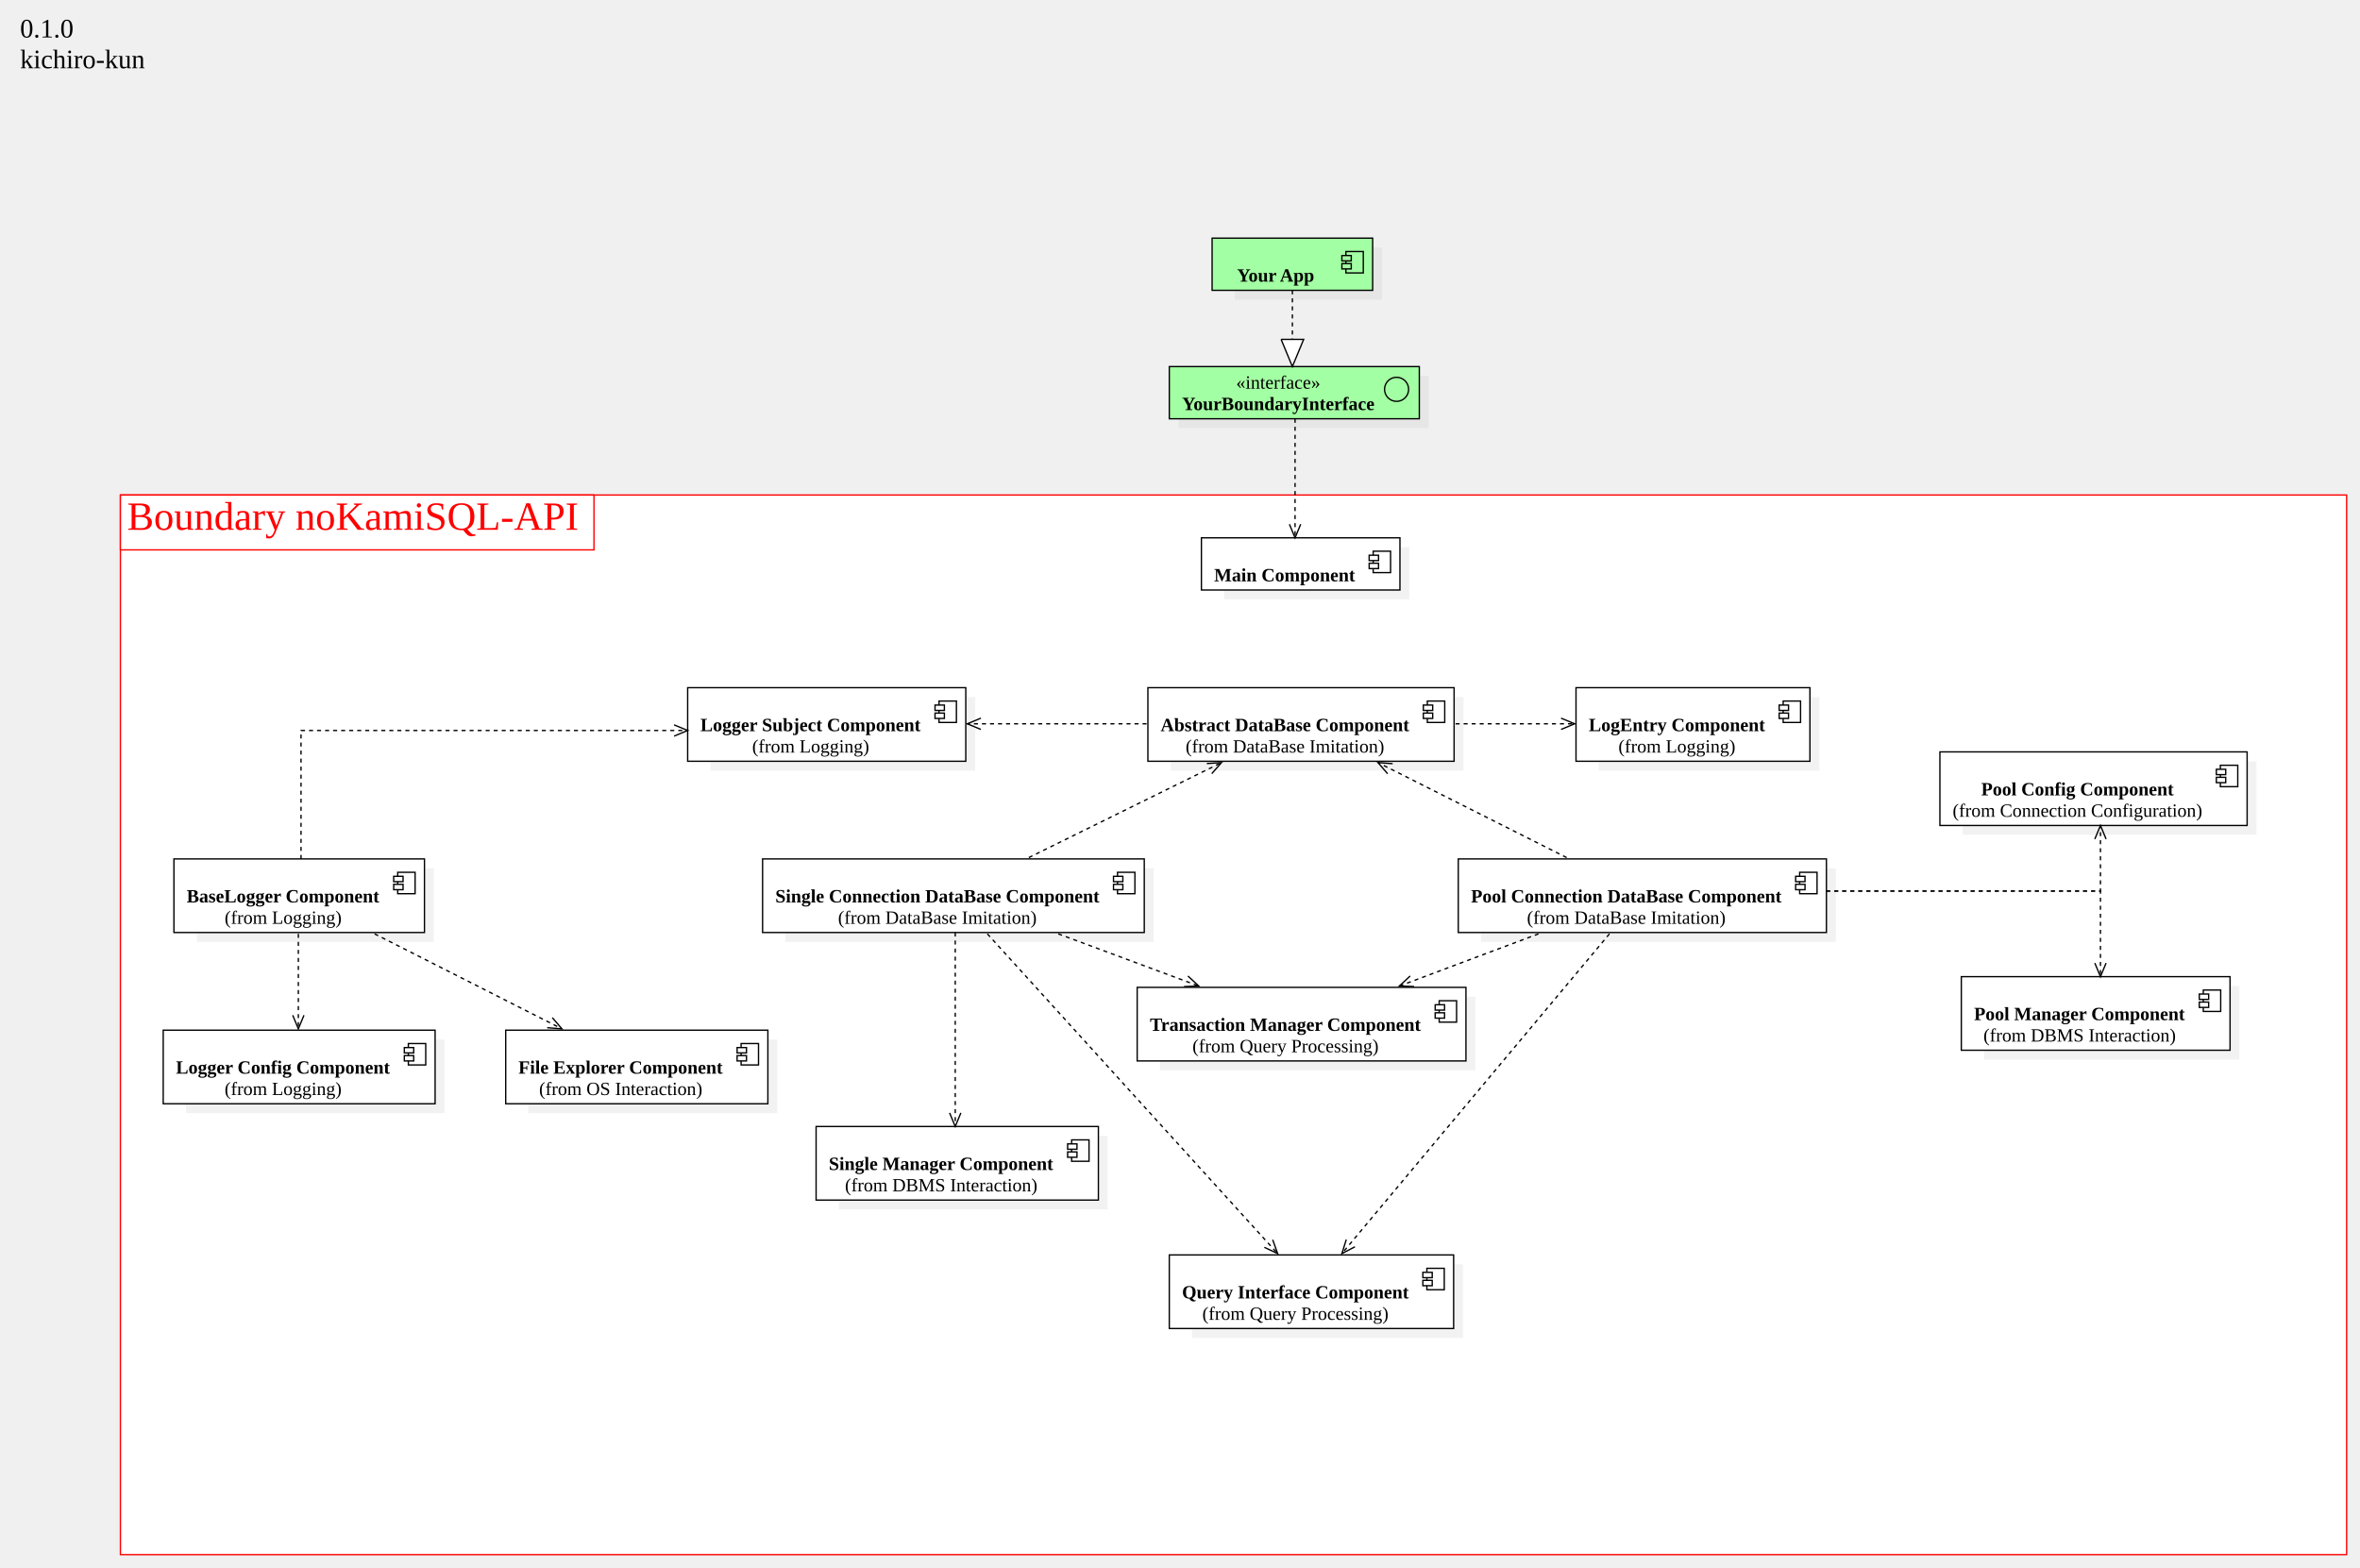
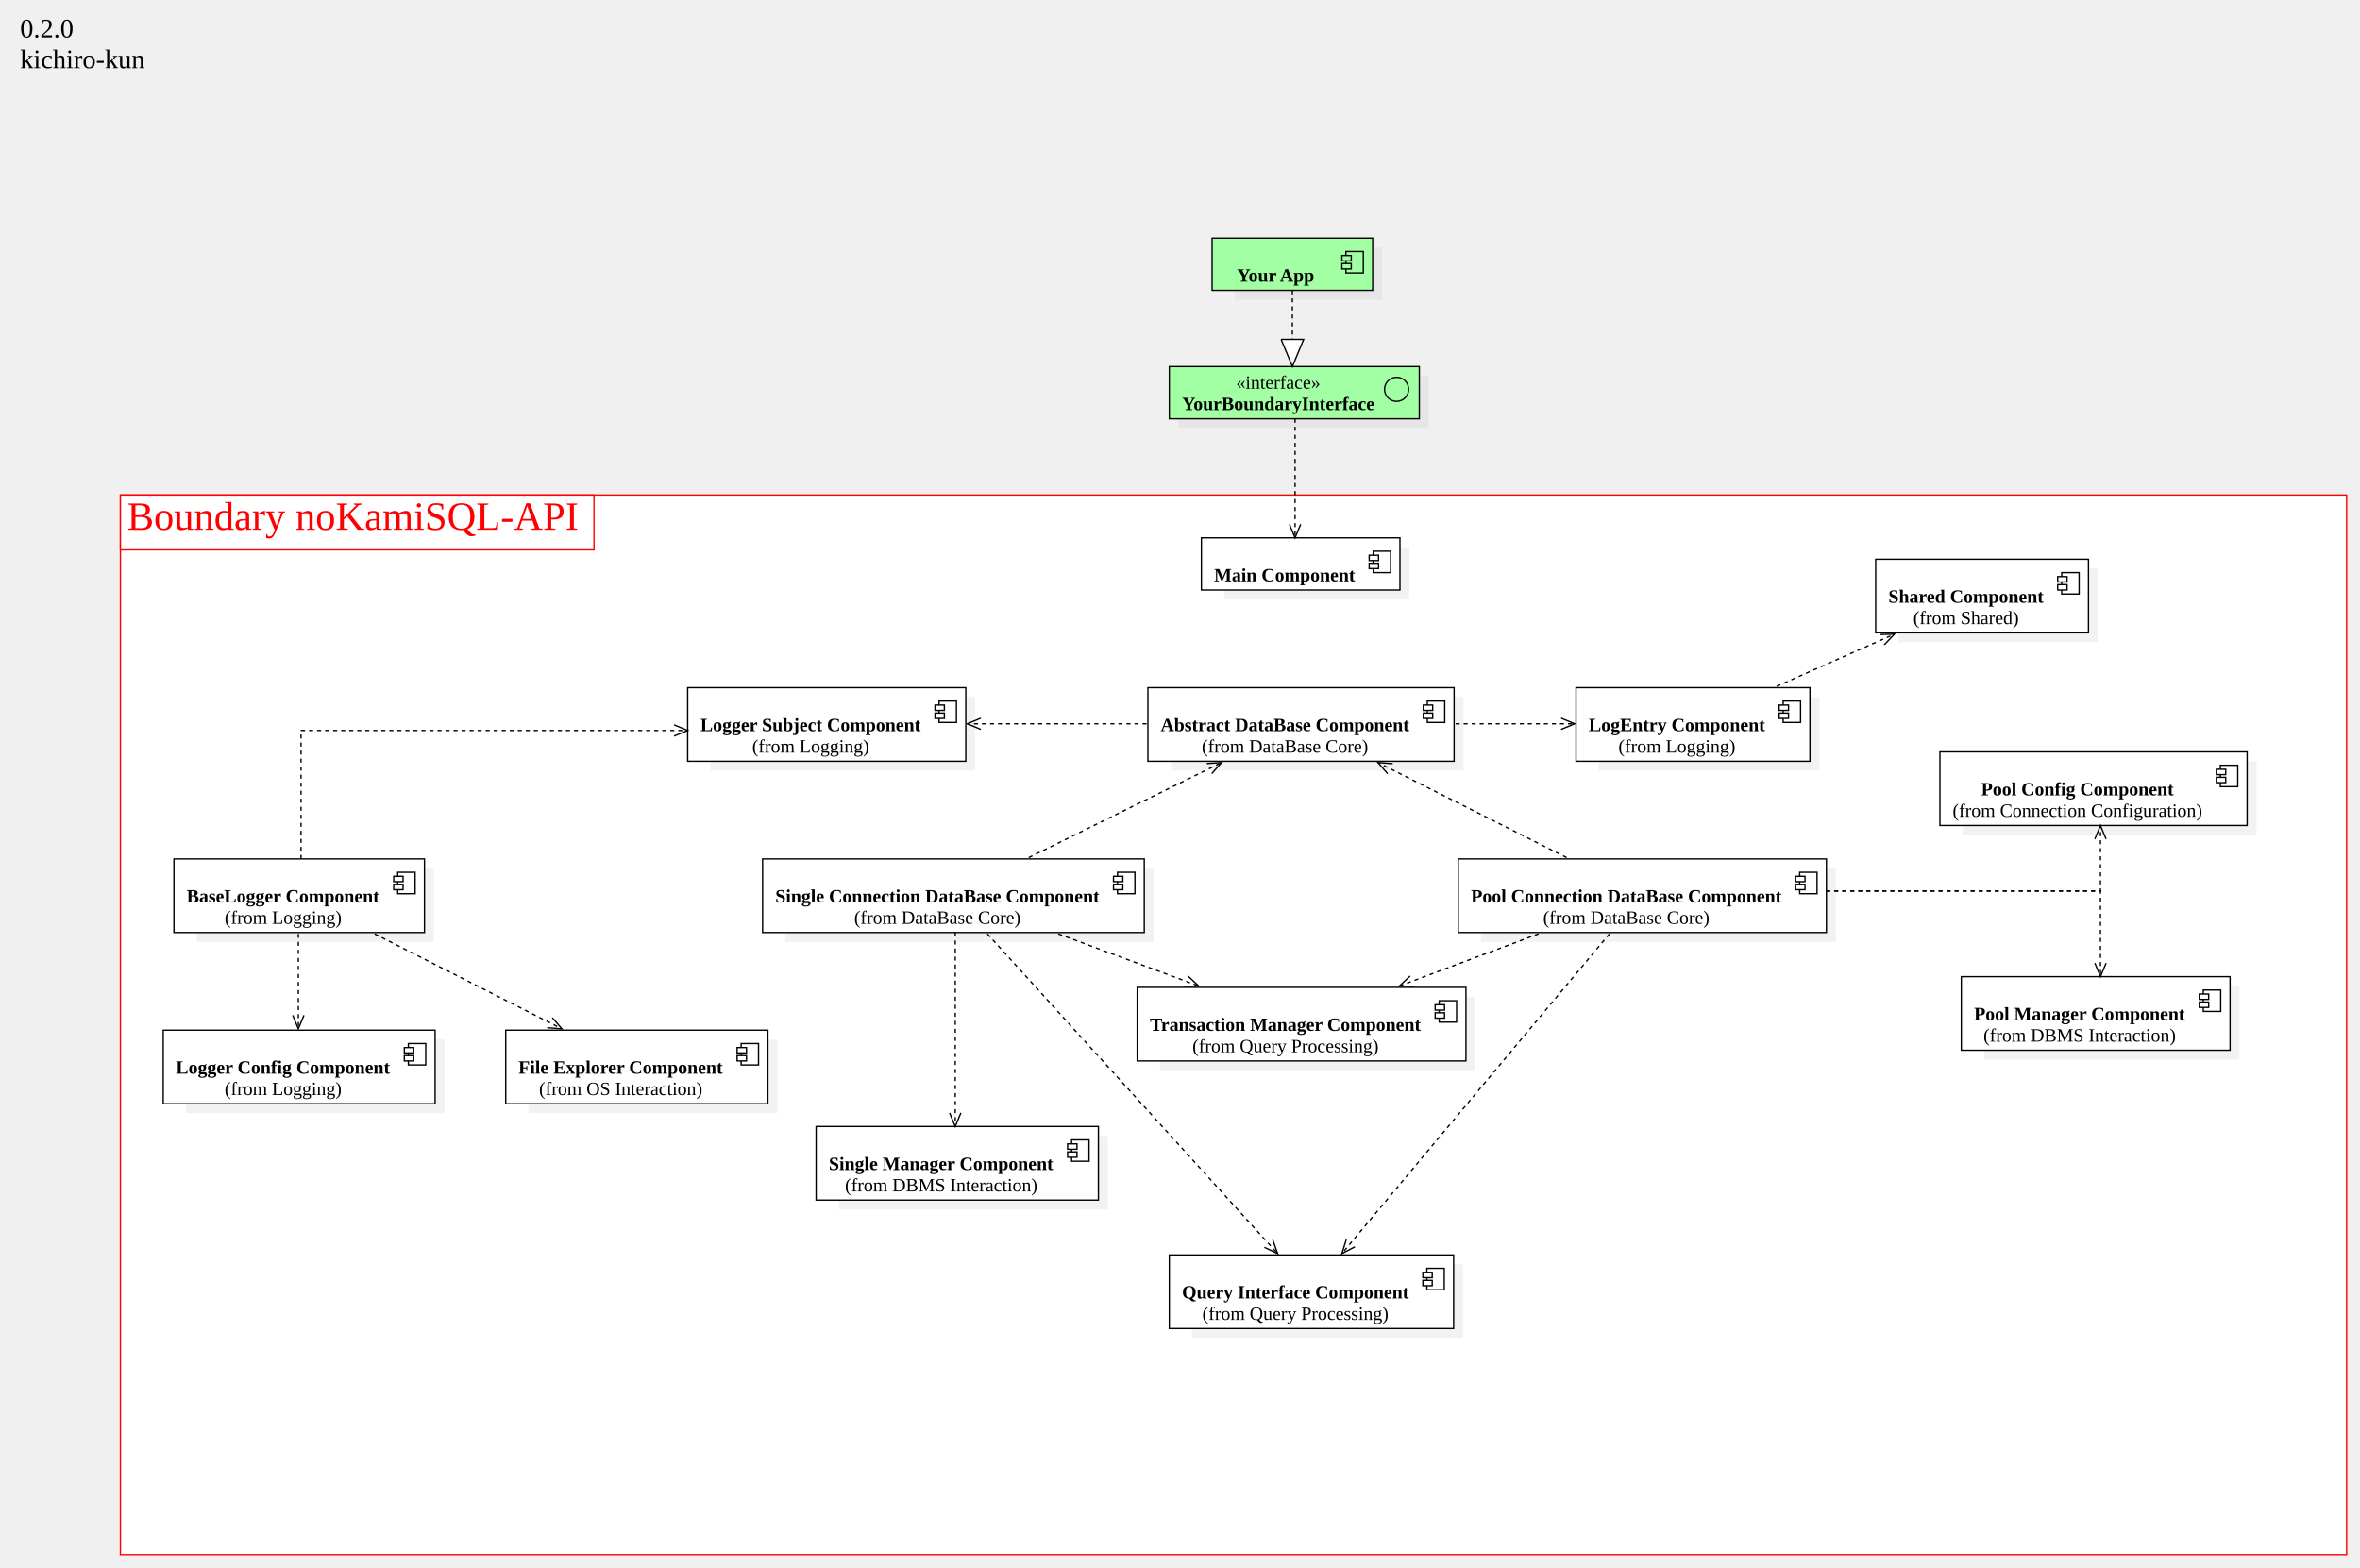
<svg xmlns="http://www.w3.org/2000/svg" version="1.1" width="1764" height="1172">
  <defs />
  <g>
    <g transform="translate(10,10) scale(1,1)">
      <rect fill="#ffffff" stroke="none" x="80" y="360" width="1664" height="792" />
    </g>
    <g transform="translate(10,10) scale(1,1)">
      <path fill="none" stroke="#ff0000" d="M 80 360 L 1744 360 L 1744 1152 L 80 1152 L 80 360 Z Z" stroke-miterlimit="10" />
    </g>
    <g transform="translate(10,10) scale(1,1)">
      <rect fill="#C0C0C0" stroke="none" x="905" y="399" width="138.396" height="39" opacity="0.2" />
    </g>
    <g transform="translate(10,10) scale(1,1)">
      <rect fill="#ffffff" stroke="none" x="888" y="392" width="148.396" height="39" />
    </g>
    <g transform="translate(10,10) scale(1,1)">
      <path fill="none" stroke="#000000" d="M 888 392 L 1036.396 392 L 1036.396 431 L 888 431 L 888 392 Z Z" stroke-miterlimit="10" />
    </g>
    <g transform="translate(10,10) scale(1,1)">
      <rect fill="#ffffff" stroke="none" x="1016.396" y="402" width="13" height="16" />
    </g>
    <g transform="translate(10,10) scale(1,1)">
      <path fill="none" stroke="#000000" d="M 1016.396 402 L 1029.396 402 L 1029.396 418 L 1016.396 418 L 1016.396 402 Z Z" stroke-miterlimit="10" />
    </g>
    <g transform="translate(10,10) scale(1,1)">
      <rect fill="#ffffff" stroke="none" x="1013.396" y="405" width="7" height="4" />
    </g>
    <g transform="translate(10,10) scale(1,1)">
      <path fill="none" stroke="#000000" d="M 1013.396 405 L 1020.396 405 L 1020.396 409 L 1013.396 409 L 1013.396 405 Z Z" stroke-miterlimit="10" />
    </g>
    <g transform="translate(10,10) scale(1,1)">
      <rect fill="#ffffff" stroke="none" x="1013.396" y="411" width="7" height="4" />
    </g>
    <g transform="translate(10,10) scale(1,1)">
      <path fill="none" stroke="#000000" d="M 1013.396 411 L 1020.396 411 L 1020.396 415 L 1013.396 415 L 1013.396 411 Z Z" stroke-miterlimit="10" />
    </g>
    <g transform="translate(10,10) scale(1,1)">
      <g>
        <path fill="none" stroke="none" />
        <text fill="#000000" stroke="none" font-family="Times New Roman" font-size="14px" font-style="normal" font-weight="normal" text-decoration="none" x="950.198" y="403.5" />
      </g>
    </g>
    <g transform="translate(10,10) scale(1,1)">
      <g>
        <path fill="none" stroke="none" />
        <text fill="#000000" stroke="none" font-family="Times New Roman" font-size="14px" font-style="normal" font-weight="bold" text-decoration="none" x="897.5" y="424.5">Main Component</text>
      </g>
    </g>
    <g transform="translate(10,10) scale(1,1)">
      <rect fill="#ffffff" stroke="none" x="80" y="360" width="353.971" height="41" />
    </g>
    <g transform="translate(10,10) scale(1,1)">
      <path fill="none" stroke="#ff0000" d="M 80 360 L 433.971 360 L 433.971 401 L 80 401 L 80 360 Z Z" stroke-miterlimit="10" />
    </g>
    <g transform="translate(10,10) scale(1,1)">
      <g>
        <path fill="none" stroke="none" />
        <text fill="#ff0000" stroke="none" font-family="Times New Roman" font-size="30px" font-style="normal" font-weight="normal" text-decoration="none" x="85" y="386">Boundary noKamiSQL-API </text>
      </g>
    </g>
    <g transform="translate(10,10) scale(1,1)">
      <rect fill="#C0C0C0" stroke="none" x="865" y="511" width="218.876" height="55" opacity="0.2" />
    </g>
    <g transform="translate(10,10) scale(1,1)">
      <rect fill="#ffffff" stroke="none" x="848" y="504" width="228.876" height="55" />
    </g>
    <g transform="translate(10,10) scale(1,1)">
      <path fill="none" stroke="#000000" d="M 848 504 L 1076.876 504 L 1076.876 559 L 848 559 L 848 504 Z Z" stroke-miterlimit="10" />
    </g>
    <g transform="translate(10,10) scale(1,1)">
      <rect fill="#ffffff" stroke="none" x="1056.876" y="514" width="13" height="16" />
    </g>
    <g transform="translate(10,10) scale(1,1)">
      <path fill="none" stroke="#000000" d="M 1056.876 514 L 1069.876 514 L 1069.876 530 L 1056.876 530 L 1056.876 514 Z Z" stroke-miterlimit="10" />
    </g>
    <g transform="translate(10,10) scale(1,1)">
      <rect fill="#ffffff" stroke="none" x="1053.876" y="517" width="7" height="4" />
    </g>
    <g transform="translate(10,10) scale(1,1)">
      <path fill="none" stroke="#000000" d="M 1053.876 517 L 1060.876 517 L 1060.876 521 L 1053.876 521 L 1053.876 517 Z Z" stroke-miterlimit="10" />
    </g>
    <g transform="translate(10,10) scale(1,1)">
      <rect fill="#ffffff" stroke="none" x="1053.876" y="523" width="7" height="4" />
    </g>
    <g transform="translate(10,10) scale(1,1)">
      <path fill="none" stroke="#000000" d="M 1053.876 523 L 1060.876 523 L 1060.876 527 L 1053.876 527 L 1053.876 523 Z Z" stroke-miterlimit="10" />
    </g>
    <g transform="translate(10,10) scale(1,1)">
      <g>
        <path fill="none" stroke="none" />
        <text fill="#000000" stroke="none" font-family="Times New Roman" font-size="14px" font-style="normal" font-weight="normal" text-decoration="none" x="950.438" y="515.5" />
      </g>
    </g>
    <g transform="translate(10,10) scale(1,1)">
      <g>
        <path fill="none" stroke="none" />
        <text fill="#000000" stroke="none" font-family="Times New Roman" font-size="14px" font-style="normal" font-weight="bold" text-decoration="none" x="857.5" y="536.5">Abstract DataBase Component</text>
      </g>
    </g>
    <g transform="translate(10,10) scale(1,1)">
      <g>
        <path fill="none" stroke="none" />
-         <text fill="#000000" stroke="none" font-family="Times New Roman" font-size="14px" font-style="normal" font-weight="normal" text-decoration="none" x="876.186" y="552.5">(from DataBase Imitation)</text>
+         <text fill="#000000" stroke="none" font-family="Times New Roman" font-size="14px" font-style="normal" font-weight="normal" text-decoration="none" x="888.241" y="552.5">(from DataBase Core)</text>
      </g>
    </g>
    <g transform="translate(10,10) scale(1,1)">
      <rect fill="#C0C0C0" stroke="none" x="1097" y="639" width="265.169" height="55" opacity="0.2" />
    </g>
    <g transform="translate(10,10) scale(1,1)">
      <rect fill="#ffffff" stroke="none" x="1080" y="632" width="275.169" height="55" />
    </g>
    <g transform="translate(10,10) scale(1,1)">
      <path fill="none" stroke="#000000" d="M 1080 632 L 1355.169 632 L 1355.169 687 L 1080 687 L 1080 632 Z Z" stroke-miterlimit="10" />
    </g>
    <g transform="translate(10,10) scale(1,1)">
      <rect fill="#ffffff" stroke="none" x="1335.169" y="642" width="13" height="16" />
    </g>
    <g transform="translate(10,10) scale(1,1)">
      <path fill="none" stroke="#000000" d="M 1335.169 642 L 1348.169 642 L 1348.169 658 L 1335.169 658 L 1335.169 642 Z Z" stroke-miterlimit="10" />
    </g>
    <g transform="translate(10,10) scale(1,1)">
      <rect fill="#ffffff" stroke="none" x="1332.169" y="645" width="7" height="4" />
    </g>
    <g transform="translate(10,10) scale(1,1)">
      <path fill="none" stroke="#000000" d="M 1332.169 645 L 1339.169 645 L 1339.169 649 L 1332.169 649 L 1332.169 645 Z Z" stroke-miterlimit="10" />
    </g>
    <g transform="translate(10,10) scale(1,1)">
      <rect fill="#ffffff" stroke="none" x="1332.169" y="651" width="7" height="4" />
    </g>
    <g transform="translate(10,10) scale(1,1)">
      <path fill="none" stroke="#000000" d="M 1332.169 651 L 1339.169 651 L 1339.169 655 L 1332.169 655 L 1332.169 651 Z Z" stroke-miterlimit="10" />
    </g>
    <g transform="translate(10,10) scale(1,1)">
      <g>
        <path fill="none" stroke="none" />
        <text fill="#000000" stroke="none" font-family="Times New Roman" font-size="14px" font-style="normal" font-weight="normal" text-decoration="none" x="1205.584" y="643.5" />
      </g>
    </g>
    <g transform="translate(10,10) scale(1,1)">
      <g>
        <path fill="none" stroke="none" />
        <text fill="#000000" stroke="none" font-family="Times New Roman" font-size="14px" font-style="normal" font-weight="bold" text-decoration="none" x="1089.5" y="664.5">Pool Connection DataBase Component</text>
      </g>
    </g>
    <g transform="translate(10,10) scale(1,1)">
      <g>
        <path fill="none" stroke="none" />
-         <text fill="#000000" stroke="none" font-family="Times New Roman" font-size="14px" font-style="normal" font-weight="normal" text-decoration="none" x="1131.333" y="680.5">(from DataBase Imitation)</text>
+         <text fill="#000000" stroke="none" font-family="Times New Roman" font-size="14px" font-style="normal" font-weight="normal" text-decoration="none" x="1143.388" y="680.5">(from DataBase Core)</text>
      </g>
    </g>
    <g transform="translate(10,10) scale(1,1)">
      <rect fill="#C0C0C0" stroke="none" x="577" y="639" width="275.293" height="55" opacity="0.2" />
    </g>
    <g transform="translate(10,10) scale(1,1)">
      <rect fill="#ffffff" stroke="none" x="560" y="632" width="285.293" height="55" />
    </g>
    <g transform="translate(10,10) scale(1,1)">
      <path fill="none" stroke="#000000" d="M 560 632 L 845.293 632 L 845.293 687 L 560 687 L 560 632 Z Z" stroke-miterlimit="10" />
    </g>
    <g transform="translate(10,10) scale(1,1)">
      <rect fill="#ffffff" stroke="none" x="825.293" y="642" width="13" height="16" />
    </g>
    <g transform="translate(10,10) scale(1,1)">
      <path fill="none" stroke="#000000" d="M 825.293 642 L 838.293 642 L 838.293 658 L 825.293 658 L 825.293 642 Z Z" stroke-miterlimit="10" />
    </g>
    <g transform="translate(10,10) scale(1,1)">
      <rect fill="#ffffff" stroke="none" x="822.293" y="645" width="7" height="4" />
    </g>
    <g transform="translate(10,10) scale(1,1)">
      <path fill="none" stroke="#000000" d="M 822.293 645 L 829.293 645 L 829.293 649 L 822.293 649 L 822.293 645 Z Z" stroke-miterlimit="10" />
    </g>
    <g transform="translate(10,10) scale(1,1)">
      <rect fill="#ffffff" stroke="none" x="822.293" y="651" width="7" height="4" />
    </g>
    <g transform="translate(10,10) scale(1,1)">
      <path fill="none" stroke="#000000" d="M 822.293 651 L 829.293 651 L 829.293 655 L 822.293 655 L 822.293 651 Z Z" stroke-miterlimit="10" />
    </g>
    <g transform="translate(10,10) scale(1,1)">
      <g>
        <path fill="none" stroke="none" />
        <text fill="#000000" stroke="none" font-family="Times New Roman" font-size="14px" font-style="normal" font-weight="normal" text-decoration="none" x="690.646" y="643.5" />
      </g>
    </g>
    <g transform="translate(10,10) scale(1,1)">
      <g>
        <path fill="none" stroke="none" />
        <text fill="#000000" stroke="none" font-family="Times New Roman" font-size="14px" font-style="normal" font-weight="bold" text-decoration="none" x="569.5" y="664.5">Single Connection DataBase Component</text>
      </g>
    </g>
    <g transform="translate(10,10) scale(1,1)">
      <g>
        <path fill="none" stroke="none" />
-         <text fill="#000000" stroke="none" font-family="Times New Roman" font-size="14px" font-style="normal" font-weight="normal" text-decoration="none" x="616.395" y="680.5">(from DataBase Imitation)</text>
+         <text fill="#000000" stroke="none" font-family="Times New Roman" font-size="14px" font-style="normal" font-weight="normal" text-decoration="none" x="628.45" y="680.5">(from DataBase Core)</text>
      </g>
    </g>
    <g transform="translate(10,10) scale(1,1)">
      <rect fill="#C0C0C0" stroke="none" x="1473" y="727" width="190.876" height="55" opacity="0.2" />
    </g>
    <g transform="translate(10,10) scale(1,1)">
      <rect fill="#ffffff" stroke="none" x="1456" y="720" width="200.876" height="55" />
    </g>
    <g transform="translate(10,10) scale(1,1)">
      <path fill="none" stroke="#000000" d="M 1456 720 L 1656.876 720 L 1656.876 775 L 1456 775 L 1456 720 Z Z" stroke-miterlimit="10" />
    </g>
    <g transform="translate(10,10) scale(1,1)">
      <rect fill="#ffffff" stroke="none" x="1636.876" y="730" width="13" height="16" />
    </g>
    <g transform="translate(10,10) scale(1,1)">
      <path fill="none" stroke="#000000" d="M 1636.876 730 L 1649.876 730 L 1649.876 746 L 1636.876 746 L 1636.876 730 Z Z" stroke-miterlimit="10" />
    </g>
    <g transform="translate(10,10) scale(1,1)">
      <rect fill="#ffffff" stroke="none" x="1633.876" y="733" width="7" height="4" />
    </g>
    <g transform="translate(10,10) scale(1,1)">
      <path fill="none" stroke="#000000" d="M 1633.876 733 L 1640.876 733 L 1640.876 737 L 1633.876 737 L 1633.876 733 Z Z" stroke-miterlimit="10" />
    </g>
    <g transform="translate(10,10) scale(1,1)">
      <rect fill="#ffffff" stroke="none" x="1633.876" y="739" width="7" height="4" />
    </g>
    <g transform="translate(10,10) scale(1,1)">
      <path fill="none" stroke="#000000" d="M 1633.876 739 L 1640.876 739 L 1640.876 743 L 1633.876 743 L 1633.876 739 Z Z" stroke-miterlimit="10" />
    </g>
    <g transform="translate(10,10) scale(1,1)">
      <g>
        <path fill="none" stroke="none" />
        <text fill="#000000" stroke="none" font-family="Times New Roman" font-size="14px" font-style="normal" font-weight="normal" text-decoration="none" x="1544.438" y="731.5" />
      </g>
    </g>
    <g transform="translate(10,10) scale(1,1)">
      <g>
        <path fill="none" stroke="none" />
        <text fill="#000000" stroke="none" font-family="Times New Roman" font-size="14px" font-style="normal" font-weight="bold" text-decoration="none" x="1465.5" y="752.5">Pool Manager Component</text>
      </g>
    </g>
    <g transform="translate(10,10) scale(1,1)">
      <g>
        <path fill="none" stroke="none" />
        <text fill="#000000" stroke="none" font-family="Times New Roman" font-size="14px" font-style="normal" font-weight="normal" text-decoration="none" x="1472.51" y="768.5">(from DBMS Interaction)</text>
      </g>
    </g>
    <g transform="translate(10,10) scale(1,1)">
      <rect fill="#C0C0C0" stroke="none" x="617" y="839" width="201" height="55" opacity="0.2" />
    </g>
    <g transform="translate(10,10) scale(1,1)">
      <rect fill="#ffffff" stroke="none" x="600" y="832" width="211" height="55" />
    </g>
    <g transform="translate(10,10) scale(1,1)">
      <path fill="none" stroke="#000000" d="M 600 832 L 811 832 L 811 887 L 600 887 L 600 832 Z Z" stroke-miterlimit="10" />
    </g>
    <g transform="translate(10,10) scale(1,1)">
      <rect fill="#ffffff" stroke="none" x="791" y="842" width="13" height="16" />
    </g>
    <g transform="translate(10,10) scale(1,1)">
      <path fill="none" stroke="#000000" d="M 791 842 L 804 842 L 804 858 L 791 858 L 791 842 Z Z" stroke-miterlimit="10" />
    </g>
    <g transform="translate(10,10) scale(1,1)">
      <rect fill="#ffffff" stroke="none" x="788" y="845" width="7" height="4" />
    </g>
    <g transform="translate(10,10) scale(1,1)">
      <path fill="none" stroke="#000000" d="M 788 845 L 795 845 L 795 849 L 788 849 L 788 845 Z Z" stroke-miterlimit="10" />
    </g>
    <g transform="translate(10,10) scale(1,1)">
      <rect fill="#ffffff" stroke="none" x="788" y="851" width="7" height="4" />
    </g>
    <g transform="translate(10,10) scale(1,1)">
      <path fill="none" stroke="#000000" d="M 788 851 L 795 851 L 795 855 L 788 855 L 788 851 Z Z" stroke-miterlimit="10" />
    </g>
    <g transform="translate(10,10) scale(1,1)">
      <g>
        <path fill="none" stroke="none" />
        <text fill="#000000" stroke="none" font-family="Times New Roman" font-size="14px" font-style="normal" font-weight="normal" text-decoration="none" x="693.5" y="843.5" />
      </g>
    </g>
    <g transform="translate(10,10) scale(1,1)">
      <g>
        <path fill="none" stroke="none" />
        <text fill="#000000" stroke="none" font-family="Times New Roman" font-size="14px" font-style="normal" font-weight="bold" text-decoration="none" x="609.5" y="864.5">Single Manager Component</text>
      </g>
    </g>
    <g transform="translate(10,10) scale(1,1)">
      <g>
        <path fill="none" stroke="none" />
        <text fill="#000000" stroke="none" font-family="Times New Roman" font-size="14px" font-style="normal" font-weight="normal" text-decoration="none" x="621.572" y="880.5">(from DBMS Interaction)</text>
      </g>
    </g>
    <g transform="translate(10,10) scale(1,1)">
      <rect fill="#C0C0C0" stroke="none" x="1457" y="559" width="219.628" height="55" opacity="0.2" />
    </g>
    <g transform="translate(10,10) scale(1,1)">
      <rect fill="#ffffff" stroke="none" x="1440" y="552" width="229.628" height="55" />
    </g>
    <g transform="translate(10,10) scale(1,1)">
      <path fill="none" stroke="#000000" d="M 1440 552 L 1669.628 552 L 1669.628 607 L 1440 607 L 1440 552 Z Z" stroke-miterlimit="10" />
    </g>
    <g transform="translate(10,10) scale(1,1)">
      <rect fill="#ffffff" stroke="none" x="1649.628" y="562" width="13" height="16" />
    </g>
    <g transform="translate(10,10) scale(1,1)">
      <path fill="none" stroke="#000000" d="M 1649.628 562 L 1662.628 562 L 1662.628 578 L 1649.628 578 L 1649.628 562 Z Z" stroke-miterlimit="10" />
    </g>
    <g transform="translate(10,10) scale(1,1)">
      <rect fill="#ffffff" stroke="none" x="1646.628" y="565" width="7" height="4" />
    </g>
    <g transform="translate(10,10) scale(1,1)">
      <path fill="none" stroke="#000000" d="M 1646.628 565 L 1653.628 565 L 1653.628 569 L 1646.628 569 L 1646.628 565 Z Z" stroke-miterlimit="10" />
    </g>
    <g transform="translate(10,10) scale(1,1)">
      <rect fill="#ffffff" stroke="none" x="1646.628" y="571" width="7" height="4" />
    </g>
    <g transform="translate(10,10) scale(1,1)">
      <path fill="none" stroke="#000000" d="M 1646.628 571 L 1653.628 571 L 1653.628 575 L 1646.628 575 L 1646.628 571 Z Z" stroke-miterlimit="10" />
    </g>
    <g transform="translate(10,10) scale(1,1)">
      <g>
        <path fill="none" stroke="none" />
        <text fill="#000000" stroke="none" font-family="Times New Roman" font-size="14px" font-style="normal" font-weight="normal" text-decoration="none" x="1542.814" y="563.5" />
      </g>
    </g>
    <g transform="translate(10,10) scale(1,1)">
      <g>
        <path fill="none" stroke="none" />
        <text fill="#000000" stroke="none" font-family="Times New Roman" font-size="14px" font-style="normal" font-weight="bold" text-decoration="none" x="1470.866" y="584.5">Pool Config Component</text>
      </g>
    </g>
    <g transform="translate(10,10) scale(1,1)">
      <g>
        <path fill="none" stroke="none" />
        <text fill="#000000" stroke="none" font-family="Times New Roman" font-size="14px" font-style="normal" font-weight="normal" text-decoration="none" x="1449.5" y="600.5">(from Connection Configuration)</text>
      </g>
    </g>
    <g transform="translate(10,10) scale(1,1)">
      <rect fill="#C0C0C0" stroke="none" x="137" y="639" width="177.272" height="55" opacity="0.2" />
    </g>
    <g transform="translate(10,10) scale(1,1)">
      <rect fill="#ffffff" stroke="none" x="120" y="632" width="187.272" height="55" />
    </g>
    <g transform="translate(10,10) scale(1,1)">
      <path fill="none" stroke="#000000" d="M 120 632 L 307.272 632 L 307.272 687 L 120 687 L 120 632 Z Z" stroke-miterlimit="10" />
    </g>
    <g transform="translate(10,10) scale(1,1)">
      <rect fill="#ffffff" stroke="none" x="287.272" y="642" width="13" height="16" />
    </g>
    <g transform="translate(10,10) scale(1,1)">
      <path fill="none" stroke="#000000" d="M 287.272 642 L 300.272 642 L 300.272 658 L 287.272 658 L 287.272 642 Z Z" stroke-miterlimit="10" />
    </g>
    <g transform="translate(10,10) scale(1,1)">
      <rect fill="#ffffff" stroke="none" x="284.272" y="645" width="7" height="4" />
    </g>
    <g transform="translate(10,10) scale(1,1)">
      <path fill="none" stroke="#000000" d="M 284.272 645 L 291.272 645 L 291.272 649 L 284.272 649 L 284.272 645 Z Z" stroke-miterlimit="10" />
    </g>
    <g transform="translate(10,10) scale(1,1)">
      <rect fill="#ffffff" stroke="none" x="284.272" y="651" width="7" height="4" />
    </g>
    <g transform="translate(10,10) scale(1,1)">
      <path fill="none" stroke="#000000" d="M 284.272 651 L 291.272 651 L 291.272 655 L 284.272 655 L 284.272 651 Z Z" stroke-miterlimit="10" />
    </g>
    <g transform="translate(10,10) scale(1,1)">
      <g>
        <path fill="none" stroke="none" />
        <text fill="#000000" stroke="none" font-family="Times New Roman" font-size="14px" font-style="normal" font-weight="normal" text-decoration="none" x="201.636" y="643.5" />
      </g>
    </g>
    <g transform="translate(10,10) scale(1,1)">
      <g>
        <path fill="none" stroke="none" />
        <text fill="#000000" stroke="none" font-family="Times New Roman" font-size="14px" font-style="normal" font-weight="bold" text-decoration="none" x="129.5" y="664.5">BaseLogger Component</text>
      </g>
    </g>
    <g transform="translate(10,10) scale(1,1)">
      <g>
        <path fill="none" stroke="none" />
        <text fill="#000000" stroke="none" font-family="Times New Roman" font-size="14px" font-style="normal" font-weight="normal" text-decoration="none" x="157.896" y="680.5">(from Logging)</text>
      </g>
    </g>
    <g transform="translate(10,10) scale(1,1)">
      <rect fill="#C0C0C0" stroke="none" x="1185" y="511" width="164.845" height="55" opacity="0.2" />
    </g>
    <g transform="translate(10,10) scale(1,1)">
      <rect fill="#ffffff" stroke="none" x="1168" y="504" width="174.845" height="55" />
    </g>
    <g transform="translate(10,10) scale(1,1)">
      <path fill="none" stroke="#000000" d="M 1168 504 L 1342.845 504 L 1342.845 559 L 1168 559 L 1168 504 Z Z" stroke-miterlimit="10" />
    </g>
    <g transform="translate(10,10) scale(1,1)">
      <rect fill="#ffffff" stroke="none" x="1322.845" y="514" width="13" height="16" />
    </g>
    <g transform="translate(10,10) scale(1,1)">
      <path fill="none" stroke="#000000" d="M 1322.845 514 L 1335.845 514 L 1335.845 530 L 1322.845 530 L 1322.845 514 Z Z" stroke-miterlimit="10" />
    </g>
    <g transform="translate(10,10) scale(1,1)">
      <rect fill="#ffffff" stroke="none" x="1319.845" y="517" width="7" height="4" />
    </g>
    <g transform="translate(10,10) scale(1,1)">
      <path fill="none" stroke="#000000" d="M 1319.845 517 L 1326.845 517 L 1326.845 521 L 1319.845 521 L 1319.845 517 Z Z" stroke-miterlimit="10" />
    </g>
    <g transform="translate(10,10) scale(1,1)">
      <rect fill="#ffffff" stroke="none" x="1319.845" y="523" width="7" height="4" />
    </g>
    <g transform="translate(10,10) scale(1,1)">
      <path fill="none" stroke="#000000" d="M 1319.845 523 L 1326.845 523 L 1326.845 527 L 1319.845 527 L 1319.845 523 Z Z" stroke-miterlimit="10" />
    </g>
    <g transform="translate(10,10) scale(1,1)">
      <g>
        <path fill="none" stroke="none" />
        <text fill="#000000" stroke="none" font-family="Times New Roman" font-size="14px" font-style="normal" font-weight="normal" text-decoration="none" x="1243.422" y="515.5" />
      </g>
    </g>
    <g transform="translate(10,10) scale(1,1)">
      <g>
        <path fill="none" stroke="none" />
        <text fill="#000000" stroke="none" font-family="Times New Roman" font-size="14px" font-style="normal" font-weight="bold" text-decoration="none" x="1177.5" y="536.5">LogEntry Component</text>
      </g>
    </g>
    <g transform="translate(10,10) scale(1,1)">
      <g>
        <path fill="none" stroke="none" />
        <text fill="#000000" stroke="none" font-family="Times New Roman" font-size="14px" font-style="normal" font-weight="normal" text-decoration="none" x="1199.683" y="552.5">(from Logging)</text>
      </g>
    </g>
    <g transform="translate(10,10) scale(1,1)">
      <rect fill="#C0C0C0" stroke="none" x="129" y="767" width="193.221" height="55" opacity="0.2" />
    </g>
    <g transform="translate(10,10) scale(1,1)">
      <rect fill="#ffffff" stroke="none" x="112" y="760" width="203.221" height="55" />
    </g>
    <g transform="translate(10,10) scale(1,1)">
      <path fill="none" stroke="#000000" d="M 112 760 L 315.221 760 L 315.221 815 L 112 815 L 112 760 Z Z" stroke-miterlimit="10" />
    </g>
    <g transform="translate(10,10) scale(1,1)">
      <rect fill="#ffffff" stroke="none" x="295.221" y="770" width="13" height="16" />
    </g>
    <g transform="translate(10,10) scale(1,1)">
      <path fill="none" stroke="#000000" d="M 295.221 770 L 308.221 770 L 308.221 786 L 295.221 786 L 295.221 770 Z Z" stroke-miterlimit="10" />
    </g>
    <g transform="translate(10,10) scale(1,1)">
      <rect fill="#ffffff" stroke="none" x="292.221" y="773" width="7" height="4" />
    </g>
    <g transform="translate(10,10) scale(1,1)">
      <path fill="none" stroke="#000000" d="M 292.221 773 L 299.221 773 L 299.221 777 L 292.221 777 L 292.221 773 Z Z" stroke-miterlimit="10" />
    </g>
    <g transform="translate(10,10) scale(1,1)">
      <rect fill="#ffffff" stroke="none" x="292.221" y="779" width="7" height="4" />
    </g>
    <g transform="translate(10,10) scale(1,1)">
      <path fill="none" stroke="#000000" d="M 292.221 779 L 299.221 779 L 299.221 783 L 292.221 783 L 292.221 779 Z Z" stroke-miterlimit="10" />
    </g>
    <g transform="translate(10,10) scale(1,1)">
      <g>
        <path fill="none" stroke="none" />
        <text fill="#000000" stroke="none" font-family="Times New Roman" font-size="14px" font-style="normal" font-weight="normal" text-decoration="none" x="201.61" y="771.5" />
      </g>
    </g>
    <g transform="translate(10,10) scale(1,1)">
      <g>
        <path fill="none" stroke="none" />
        <text fill="#000000" stroke="none" font-family="Times New Roman" font-size="14px" font-style="normal" font-weight="bold" text-decoration="none" x="121.5" y="792.5">Logger Config Component</text>
      </g>
    </g>
    <g transform="translate(10,10) scale(1,1)">
      <g>
        <path fill="none" stroke="none" />
        <text fill="#000000" stroke="none" font-family="Times New Roman" font-size="14px" font-style="normal" font-weight="normal" text-decoration="none" x="157.871" y="808.5">(from Logging)</text>
      </g>
    </g>
    <g transform="translate(10,10) scale(1,1)">
      <rect fill="#C0C0C0" stroke="none" x="521" y="511" width="197.883" height="55" opacity="0.2" />
    </g>
    <g transform="translate(10,10) scale(1,1)">
      <rect fill="#ffffff" stroke="none" x="504" y="504" width="207.883" height="55" />
    </g>
    <g transform="translate(10,10) scale(1,1)">
      <path fill="none" stroke="#000000" d="M 504 504 L 711.883 504 L 711.883 559 L 504 559 L 504 504 Z Z" stroke-miterlimit="10" />
    </g>
    <g transform="translate(10,10) scale(1,1)">
      <rect fill="#ffffff" stroke="none" x="691.883" y="514" width="13" height="16" />
    </g>
    <g transform="translate(10,10) scale(1,1)">
      <path fill="none" stroke="#000000" d="M 691.883 514 L 704.883 514 L 704.883 530 L 691.883 530 L 691.883 514 Z Z" stroke-miterlimit="10" />
    </g>
    <g transform="translate(10,10) scale(1,1)">
      <rect fill="#ffffff" stroke="none" x="688.883" y="517" width="7" height="4" />
    </g>
    <g transform="translate(10,10) scale(1,1)">
      <path fill="none" stroke="#000000" d="M 688.883 517 L 695.883 517 L 695.883 521 L 688.883 521 L 688.883 517 Z Z" stroke-miterlimit="10" />
    </g>
    <g transform="translate(10,10) scale(1,1)">
      <rect fill="#ffffff" stroke="none" x="688.883" y="523" width="7" height="4" />
    </g>
    <g transform="translate(10,10) scale(1,1)">
      <path fill="none" stroke="#000000" d="M 688.883 523 L 695.883 523 L 695.883 527 L 688.883 527 L 688.883 523 Z Z" stroke-miterlimit="10" />
    </g>
    <g transform="translate(10,10) scale(1,1)">
      <g>
        <path fill="none" stroke="none" />
        <text fill="#000000" stroke="none" font-family="Times New Roman" font-size="14px" font-style="normal" font-weight="normal" text-decoration="none" x="595.941" y="515.5" />
      </g>
    </g>
    <g transform="translate(10,10) scale(1,1)">
      <g>
        <path fill="none" stroke="none" />
        <text fill="#000000" stroke="none" font-family="Times New Roman" font-size="14px" font-style="normal" font-weight="bold" text-decoration="none" x="513.5" y="536.5">Logger Subject Component</text>
      </g>
    </g>
    <g transform="translate(10,10) scale(1,1)">
      <g>
        <path fill="none" stroke="none" />
        <text fill="#000000" stroke="none" font-family="Times New Roman" font-size="14px" font-style="normal" font-weight="normal" text-decoration="none" x="552.202" y="552.5">(from Logging)</text>
      </g>
    </g>
    <g transform="translate(10,10) scale(1,1)">
      <rect fill="#C0C0C0" stroke="none" x="385" y="767" width="185.954" height="55" opacity="0.2" />
    </g>
    <g transform="translate(10,10) scale(1,1)">
      <rect fill="#ffffff" stroke="none" x="368" y="760" width="195.954" height="55" />
    </g>
    <g transform="translate(10,10) scale(1,1)">
      <path fill="none" stroke="#000000" d="M 368 760 L 563.954 760 L 563.954 815 L 368 815 L 368 760 Z Z" stroke-miterlimit="10" />
    </g>
    <g transform="translate(10,10) scale(1,1)">
      <rect fill="#ffffff" stroke="none" x="543.954" y="770" width="13" height="16" />
    </g>
    <g transform="translate(10,10) scale(1,1)">
      <path fill="none" stroke="#000000" d="M 543.954 770 L 556.954 770 L 556.954 786 L 543.954 786 L 543.954 770 Z Z" stroke-miterlimit="10" />
    </g>
    <g transform="translate(10,10) scale(1,1)">
      <rect fill="#ffffff" stroke="none" x="540.954" y="773" width="7" height="4" />
    </g>
    <g transform="translate(10,10) scale(1,1)">
      <path fill="none" stroke="#000000" d="M 540.954 773 L 547.954 773 L 547.954 777 L 540.954 777 L 540.954 773 Z Z" stroke-miterlimit="10" />
    </g>
    <g transform="translate(10,10) scale(1,1)">
      <rect fill="#ffffff" stroke="none" x="540.954" y="779" width="7" height="4" />
    </g>
    <g transform="translate(10,10) scale(1,1)">
      <path fill="none" stroke="#000000" d="M 540.954 779 L 547.954 779 L 547.954 783 L 540.954 783 L 540.954 779 Z Z" stroke-miterlimit="10" />
    </g>
    <g transform="translate(10,10) scale(1,1)">
      <g>
        <path fill="none" stroke="none" />
        <text fill="#000000" stroke="none" font-family="Times New Roman" font-size="14px" font-style="normal" font-weight="normal" text-decoration="none" x="453.977" y="771.5" />
      </g>
    </g>
    <g transform="translate(10,10) scale(1,1)">
      <g>
        <path fill="none" stroke="none" />
        <text fill="#000000" stroke="none" font-family="Times New Roman" font-size="14px" font-style="normal" font-weight="bold" text-decoration="none" x="377.5" y="792.5">File Explorer Component</text>
      </g>
    </g>
    <g transform="translate(10,10) scale(1,1)">
      <g>
        <path fill="none" stroke="none" />
        <text fill="#000000" stroke="none" font-family="Times New Roman" font-size="14px" font-style="normal" font-weight="normal" text-decoration="none" x="392.942" y="808.5">(from OS Interaction)</text>
      </g>
    </g>
    <g transform="translate(10,10) scale(1,1)">
      <rect fill="#C0C0C0" stroke="none" x="881" y="935" width="202.524" height="55" opacity="0.2" />
    </g>
    <g transform="translate(10,10) scale(1,1)">
      <rect fill="#ffffff" stroke="none" x="864" y="928" width="212.524" height="55" />
    </g>
    <g transform="translate(10,10) scale(1,1)">
      <path fill="none" stroke="#000000" d="M 864 928 L 1076.524 928 L 1076.524 983 L 864 983 L 864 928 Z Z" stroke-miterlimit="10" />
    </g>
    <g transform="translate(10,10) scale(1,1)">
      <rect fill="#ffffff" stroke="none" x="1056.524" y="938" width="13" height="16" />
    </g>
    <g transform="translate(10,10) scale(1,1)">
      <path fill="none" stroke="#000000" d="M 1056.524 938 L 1069.524 938 L 1069.524 954 L 1056.524 954 L 1056.524 938 Z Z" stroke-miterlimit="10" />
    </g>
    <g transform="translate(10,10) scale(1,1)">
      <rect fill="#ffffff" stroke="none" x="1053.524" y="941" width="7" height="4" />
    </g>
    <g transform="translate(10,10) scale(1,1)">
      <path fill="none" stroke="#000000" d="M 1053.524 941 L 1060.524 941 L 1060.524 945 L 1053.524 945 L 1053.524 941 Z Z" stroke-miterlimit="10" />
    </g>
    <g transform="translate(10,10) scale(1,1)">
      <rect fill="#ffffff" stroke="none" x="1053.524" y="947" width="7" height="4" />
    </g>
    <g transform="translate(10,10) scale(1,1)">
      <path fill="none" stroke="#000000" d="M 1053.524 947 L 1060.524 947 L 1060.524 951 L 1053.524 951 L 1053.524 947 Z Z" stroke-miterlimit="10" />
    </g>
    <g transform="translate(10,10) scale(1,1)">
      <g>
        <path fill="none" stroke="none" />
        <text fill="#000000" stroke="none" font-family="Times New Roman" font-size="14px" font-style="normal" font-weight="normal" text-decoration="none" x="958.262" y="939.5" />
      </g>
    </g>
    <g transform="translate(10,10) scale(1,1)">
      <g>
        <path fill="none" stroke="none" />
        <text fill="#000000" stroke="none" font-family="Times New Roman" font-size="14px" font-style="normal" font-weight="bold" text-decoration="none" x="873.5" y="960.5">Query Interface Component</text>
      </g>
    </g>
    <g transform="translate(10,10) scale(1,1)">
      <g>
        <path fill="none" stroke="none" />
        <text fill="#000000" stroke="none" font-family="Times New Roman" font-size="14px" font-style="normal" font-weight="normal" text-decoration="none" x="888.669" y="976.5">(from Query Processing)</text>
      </g>
    </g>
    <g transform="translate(10,10) scale(1,1)">
      <rect fill="#C0C0C0" stroke="none" x="857" y="735" width="235.733" height="55" opacity="0.2" />
    </g>
    <g transform="translate(10,10) scale(1,1)">
      <rect fill="#ffffff" stroke="none" x="840" y="728" width="245.733" height="55" />
    </g>
    <g transform="translate(10,10) scale(1,1)">
      <path fill="none" stroke="#000000" d="M 840 728 L 1085.733 728 L 1085.733 783 L 840 783 L 840 728 Z Z" stroke-miterlimit="10" />
    </g>
    <g transform="translate(10,10) scale(1,1)">
      <rect fill="#ffffff" stroke="none" x="1065.733" y="738" width="13" height="16" />
    </g>
    <g transform="translate(10,10) scale(1,1)">
      <path fill="none" stroke="#000000" d="M 1065.733 738 L 1078.733 738 L 1078.733 754 L 1065.733 754 L 1065.733 738 Z Z" stroke-miterlimit="10" />
    </g>
    <g transform="translate(10,10) scale(1,1)">
      <rect fill="#ffffff" stroke="none" x="1062.733" y="741" width="7" height="4" />
    </g>
    <g transform="translate(10,10) scale(1,1)">
      <path fill="none" stroke="#000000" d="M 1062.733 741 L 1069.733 741 L 1069.733 745 L 1062.733 745 L 1062.733 741 Z Z" stroke-miterlimit="10" />
    </g>
    <g transform="translate(10,10) scale(1,1)">
      <rect fill="#ffffff" stroke="none" x="1062.733" y="747" width="7" height="4" />
    </g>
    <g transform="translate(10,10) scale(1,1)">
      <path fill="none" stroke="#000000" d="M 1062.733 747 L 1069.733 747 L 1069.733 751 L 1062.733 751 L 1062.733 747 Z Z" stroke-miterlimit="10" />
    </g>
    <g transform="translate(10,10) scale(1,1)">
      <g>
        <path fill="none" stroke="none" />
        <text fill="#000000" stroke="none" font-family="Times New Roman" font-size="14px" font-style="normal" font-weight="normal" text-decoration="none" x="950.867" y="739.5" />
      </g>
    </g>
    <g transform="translate(10,10) scale(1,1)">
      <g>
        <path fill="none" stroke="none" />
        <text fill="#000000" stroke="none" font-family="Times New Roman" font-size="14px" font-style="normal" font-weight="bold" text-decoration="none" x="849.5" y="760.5">Transaction Manager Component</text>
      </g>
    </g>
    <g transform="translate(10,10) scale(1,1)">
      <g>
        <path fill="none" stroke="none" />
        <text fill="#000000" stroke="none" font-family="Times New Roman" font-size="14px" font-style="normal" font-weight="normal" text-decoration="none" x="881.273" y="776.5">(from Query Processing)</text>
      </g>
    </g>
    <g transform="translate(10,10) scale(1,1)">
      <path fill="none" stroke="#000000" d="M 759 631 L 903 560" stroke-miterlimit="10" stroke-dasharray="3" />
    </g>
    <g transform="translate(10,10) scale(1,1)">
      <path fill="none" stroke="#000000" d="M 895.747 568.27 L 903 560 L 892.023 560.719" stroke-miterlimit="10" />
    </g>
    <g transform="translate(10,10) scale(1,1)">
      <path fill="none" stroke="#000000" d="M 1161 631 L 1020 560" stroke-miterlimit="10" stroke-dasharray="3" />
    </g>
    <g transform="translate(10,10) scale(1,1)">
      <path fill="none" stroke="#000000" d="M 1030.97 560.811 L 1020 560 L 1027.184 568.33" stroke-miterlimit="10" />
    </g>
    <g transform="translate(10,10) scale(1,1)">
      <path fill="none" stroke="#000000" d="M 847 531 L 713 531" stroke-miterlimit="10" stroke-dasharray="3" />
    </g>
    <g transform="translate(10,10) scale(1,1)">
      <path fill="none" stroke="#000000" d="M 723.163 526.79 L 713 531 L 723.163 535.21" stroke-miterlimit="10" />
    </g>
    <g transform="translate(10,10) scale(1,1)">
      <path fill="none" stroke="#000000" d="M 1078 531 L 1167 531" stroke-miterlimit="10" stroke-dasharray="3" />
    </g>
    <g transform="translate(10,10) scale(1,1)">
      <path fill="none" stroke="#000000" d="M 1156.837 535.21 L 1167 531 L 1156.837 526.79" stroke-miterlimit="10" />
    </g>
    <g transform="translate(10,10) scale(1,1)">
      <path fill="none" stroke="#000000" d="M 215 632 L 215 536 L 504 536" stroke-miterlimit="10" stroke-dasharray="3" />
    </g>
    <g transform="translate(10,10) scale(1,1)">
      <path fill="none" stroke="#000000" d="M 493.837 540.21 L 504 536 L 493.837 531.79" stroke-miterlimit="10" />
    </g>
    <g transform="translate(10,10) scale(1,1)">
      <path fill="none" stroke="#000000" d="M 213 688 L 213 759" stroke-miterlimit="10" stroke-dasharray="3" />
    </g>
    <g transform="translate(10,10) scale(1,1)">
      <path fill="none" stroke="#000000" d="M 208.79 748.837 L 213 759 L 217.21 748.837" stroke-miterlimit="10" />
    </g>
    <g transform="translate(10,10) scale(1,1)">
      <path fill="none" stroke="#000000" d="M 270 688 L 410 759" stroke-miterlimit="10" stroke-dasharray="3" />
    </g>
    <g transform="translate(10,10) scale(1,1)">
      <path fill="none" stroke="#000000" d="M 399.032 758.158 L 410 759 L 402.84 750.649" stroke-miterlimit="10" />
    </g>
    <g transform="translate(10,10) scale(1,1)">
      <path fill="none" stroke="#000000" d="M 1355 656 L 1560 656 L 1560 607" stroke-miterlimit="10" stroke-dasharray="3" />
    </g>
    <g transform="translate(10,10) scale(1,1)">
      <path fill="none" stroke="#000000" d="M 1564.21 617.163 L 1560 607 L 1555.79 617.163" stroke-miterlimit="10" />
    </g>
    <g transform="translate(10,10) scale(1,1)">
      <path fill="none" stroke="#000000" d="M 1355 656 L 1560 656 L 1560 720" stroke-miterlimit="10" stroke-dasharray="3" />
    </g>
    <g transform="translate(10,10) scale(1,1)">
      <path fill="none" stroke="#000000" d="M 1555.79 709.837 L 1560 720 L 1564.21 709.837" stroke-miterlimit="10" />
    </g>
    <g transform="translate(10,10) scale(1,1)">
      <path fill="none" stroke="#000000" d="M 704 687 L 704 832" stroke-miterlimit="10" stroke-dasharray="3" />
    </g>
    <g transform="translate(10,10) scale(1,1)">
      <path fill="none" stroke="#000000" d="M 699.79 821.837 L 704 832 L 708.21 821.837" stroke-miterlimit="10" />
    </g>
    <g transform="translate(10,10) scale(1,1)">
      <path fill="none" stroke="#000000" d="M 728 688 L 945 927" stroke-miterlimit="10" stroke-dasharray="3" />
    </g>
    <g transform="translate(10,10) scale(1,1)">
      <path fill="none" stroke="#000000" d="M 935.052 922.306 L 945 927 L 941.285 916.646" stroke-miterlimit="10" />
    </g>
    <g transform="translate(10,10) scale(1,1)">
      <path fill="none" stroke="#000000" d="M 1193 688 L 993 927" stroke-miterlimit="10" stroke-dasharray="3" />
    </g>
    <g transform="translate(10,10) scale(1,1)">
      <path fill="none" stroke="#000000" d="M 996.294 916.505 L 993 927 L 1002.75 921.908" stroke-miterlimit="10" />
    </g>
    <g transform="translate(10,10) scale(1,1)">
      <path fill="none" stroke="#000000" d="M 781 688 L 886 727" stroke-miterlimit="10" stroke-dasharray="3" />
    </g>
    <g transform="translate(10,10) scale(1,1)">
      <path fill="none" stroke="#000000" d="M 875.008 727.408 L 886 727 L 877.939 719.515" stroke-miterlimit="10" />
    </g>
    <g transform="translate(10,10) scale(1,1)">
      <path fill="none" stroke="#000000" d="M 1140 688 L 1036 727" stroke-miterlimit="10" stroke-dasharray="3" />
    </g>
    <g transform="translate(10,10) scale(1,1)">
      <path fill="none" stroke="#000000" d="M 1044.038 719.49 L 1036 727 L 1046.994 727.373" stroke-miterlimit="10" />
    </g>
    <g transform="translate(10,10) scale(1,1)">
      <rect fill="#C0C0C0" stroke="none" x="913" y="175" width="110.007" height="39" opacity="0.2" />
    </g>
    <g transform="translate(10,10) scale(1,1)">
      <rect fill="#a3ffa3" stroke="none" x="896" y="168" width="120.007" height="39" />
    </g>
    <g transform="translate(10,10) scale(1,1)">
      <path fill="none" stroke="#000000" d="M 896 168 L 1016.007 168 L 1016.007 207 L 896 207 L 896 168 Z Z" stroke-miterlimit="10" />
    </g>
    <g transform="translate(10,10) scale(1,1)">
      <rect fill="#a3ffa3" stroke="none" x="996.007" y="178" width="13" height="16" />
    </g>
    <g transform="translate(10,10) scale(1,1)">
      <path fill="none" stroke="#000000" d="M 996.007 178 L 1009.007 178 L 1009.007 194 L 996.007 194 L 996.007 178 Z Z" stroke-miterlimit="10" />
    </g>
    <g transform="translate(10,10) scale(1,1)">
      <rect fill="#a3ffa3" stroke="none" x="993.007" y="181" width="7" height="4" />
    </g>
    <g transform="translate(10,10) scale(1,1)">
      <path fill="none" stroke="#000000" d="M 993.007 181 L 1000.007 181 L 1000.007 185 L 993.007 185 L 993.007 181 Z Z" stroke-miterlimit="10" />
    </g>
    <g transform="translate(10,10) scale(1,1)">
      <rect fill="#a3ffa3" stroke="none" x="993.007" y="187" width="7" height="4" />
    </g>
    <g transform="translate(10,10) scale(1,1)">
      <path fill="none" stroke="#000000" d="M 993.007 187 L 1000.007 187 L 1000.007 191 L 993.007 191 L 993.007 187 Z Z" stroke-miterlimit="10" />
    </g>
    <g transform="translate(10,10) scale(1,1)">
      <g>
        <path fill="none" stroke="none" />
        <text fill="#000000" stroke="none" font-family="Times New Roman" font-size="14px" font-style="normal" font-weight="normal" text-decoration="none" x="944.003" y="179.5" />
      </g>
    </g>
    <g transform="translate(10,10) scale(1,1)">
      <g>
        <path fill="none" stroke="none" />
        <text fill="#000000" stroke="none" font-family="Times New Roman" font-size="14px" font-style="normal" font-weight="bold" text-decoration="none" x="914.633" y="200.5">Your App</text>
      </g>
    </g>
    <g transform="translate(10,10) scale(1,1)">
      <rect fill="#C0C0C0" stroke="none" x="871" y="271" width="186.883" height="39" opacity="0.2" />
    </g>
    <g transform="translate(10,10) scale(1,1)">
      <rect fill="#a3ffa3" stroke="none" x="864" y="264" width="186.883" height="39" />
    </g>
    <g transform="translate(10,10) scale(1,1)">
      <path fill="none" stroke="#000000" d="M 864 264 L 1050.883 264 L 1050.883 303 L 864 303 L 864 264 Z Z" stroke-miterlimit="10" />
    </g>
    <g transform="translate(10,10) scale(1,1)">
      <path fill="#a3ffa3" stroke="none" d="M 1024.883 281 C 1024.883 276.029 1028.912 272 1033.883 272 C 1038.853 272 1042.883 276.029 1042.883 281 C 1042.883 285.971 1038.853 290 1033.883 290 C 1028.912 290 1024.883 285.971 1024.883 281 Z" />
    </g>
    <g transform="translate(10,10) scale(1,1)">
      <path fill="none" stroke="#000000" d="M 1024.883 281 C 1024.883 276.029 1028.912 272 1033.883 272 C 1038.853 272 1042.883 276.029 1042.883 281 C 1042.883 285.971 1038.853 290 1033.883 290 C 1028.912 290 1024.883 285.971 1024.883 281 Z" stroke-miterlimit="10" />
    </g>
    <g transform="translate(10,10) scale(1,1)">
      <g>
        <path fill="none" stroke="none" />
        <text fill="#000000" stroke="none" font-family="Times New Roman" font-size="14px" font-style="normal" font-weight="normal" text-decoration="none" x="913.962" y="280.5">«interface»</text>
      </g>
    </g>
    <g transform="translate(10,10) scale(1,1)">
      <g>
        <path fill="none" stroke="none" />
        <text fill="#000000" stroke="none" font-family="Times New Roman" font-size="14px" font-style="normal" font-weight="bold" text-decoration="none" x="873.5" y="296.5">YourBoundaryInterface</text>
      </g>
    </g>
    <g transform="translate(10,10) scale(1,1)">
      <path fill="none" stroke="#000000" d="M 956 207 L 956 264" stroke-miterlimit="10" stroke-dasharray="3" />
    </g>
    <g transform="translate(10,10) scale(1,1)">
      <path fill="#FFFFFF" stroke="none" d="M 947.581 243.675 L 956 264 L 964.419 243.675" />
    </g>
    <g transform="translate(10,10) scale(1,1)">
      <path fill="none" stroke="#000000" d="M 947.581 243.675 L 956 264 L 964.419 243.675 L 947.581 243.675" stroke-miterlimit="10" />
    </g>
    <g transform="translate(10,10) scale(1,1)">
      <path fill="none" stroke="#000000" d="M 958 303 L 958 392" stroke-miterlimit="10" stroke-dasharray="3" />
    </g>
    <g transform="translate(10,10) scale(1,1)">
      <path fill="none" stroke="#000000" d="M 953.79 381.837 L 958 392 L 962.21 381.837" stroke-miterlimit="10" />
    </g>
    <g transform="translate(10,10) scale(1,1)">
      <g>
        <path fill="none" stroke="none" />
-         <text fill="#000000" stroke="none" font-family="Times New Roman" font-size="20px" font-style="normal" font-weight="normal" text-decoration="none" x="5" y="18">0.1.0</text>
+         <text fill="#000000" stroke="none" font-family="Times New Roman" font-size="20px" font-style="normal" font-weight="normal" text-decoration="none" x="5" y="18">0.2.0</text>
      </g>
    </g>
    <g transform="translate(10,10) scale(1,1)">
      <g>
        <path fill="none" stroke="none" />
        <text fill="#000000" stroke="none" font-family="Times New Roman" font-size="20px" font-style="normal" font-weight="normal" text-decoration="none" x="5" y="41">kichiro-kun</text>
      </g>
+     </g>
+     <g transform="translate(10,10) scale(1,1)">
+       <rect fill="#C0C0C0" stroke="none" x="1409" y="415" width="149.04" height="55" opacity="0.2" />
+     </g>
+     <g transform="translate(10,10) scale(1,1)">
+       <rect fill="#ffffff" stroke="none" x="1392" y="408" width="159.04" height="55" />
+     </g>
+     <g transform="translate(10,10) scale(1,1)">
+       <path fill="none" stroke="#000000" d="M 1392 408 L 1551.04 408 L 1551.04 463 L 1392 463 L 1392 408 Z Z" stroke-miterlimit="10" />
+     </g>
+     <g transform="translate(10,10) scale(1,1)">
+       <rect fill="#ffffff" stroke="none" x="1531.04" y="418" width="13" height="16" />
+     </g>
+     <g transform="translate(10,10) scale(1,1)">
+       <path fill="none" stroke="#000000" d="M 1531.04 418 L 1544.04 418 L 1544.04 434 L 1531.04 434 L 1531.04 418 Z Z" stroke-miterlimit="10" />
+     </g>
+     <g transform="translate(10,10) scale(1,1)">
+       <rect fill="#ffffff" stroke="none" x="1528.04" y="421" width="7" height="4" />
+     </g>
+     <g transform="translate(10,10) scale(1,1)">
+       <path fill="none" stroke="#000000" d="M 1528.04 421 L 1535.04 421 L 1535.04 425 L 1528.04 425 L 1528.04 421 Z Z" stroke-miterlimit="10" />
+     </g>
+     <g transform="translate(10,10) scale(1,1)">
+       <rect fill="#ffffff" stroke="none" x="1528.04" y="427" width="7" height="4" />
+     </g>
+     <g transform="translate(10,10) scale(1,1)">
+       <path fill="none" stroke="#000000" d="M 1528.04 427 L 1535.04 427 L 1535.04 431 L 1528.04 431 L 1528.04 427 Z Z" stroke-miterlimit="10" />
+     </g>
+     <g transform="translate(10,10) scale(1,1)">
+       <g>
+         <path fill="none" stroke="none" />
+         <text fill="#000000" stroke="none" font-family="Times New Roman" font-size="14px" font-style="normal" font-weight="normal" text-decoration="none" x="1459.52" y="419.5" />
+       </g>
+     </g>
+     <g transform="translate(10,10) scale(1,1)">
+       <g>
+         <path fill="none" stroke="none" />
+         <text fill="#000000" stroke="none" font-family="Times New Roman" font-size="14px" font-style="normal" font-weight="bold" text-decoration="none" x="1401.5" y="440.5">Shared Component</text>
+       </g>
+     </g>
+     <g transform="translate(10,10) scale(1,1)">
+       <g>
+         <path fill="none" stroke="none" />
+         <text fill="#000000" stroke="none" font-family="Times New Roman" font-size="14px" font-style="normal" font-weight="normal" text-decoration="none" x="1420.063" y="456.5">(from Shared)</text>
+       </g>
+     </g>
+     <g transform="translate(10,10) scale(1,1)">
+       <path fill="none" stroke="#000000" d="M 1318 503 L 1406 464" stroke-miterlimit="10" stroke-dasharray="3" />
+     </g>
+     <g transform="translate(10,10) scale(1,1)">
+       <path fill="none" stroke="#000000" d="M 1398.414 471.966 L 1406 464 L 1395.003 464.269" stroke-miterlimit="10" />
    </g>
  </g>
</svg>
